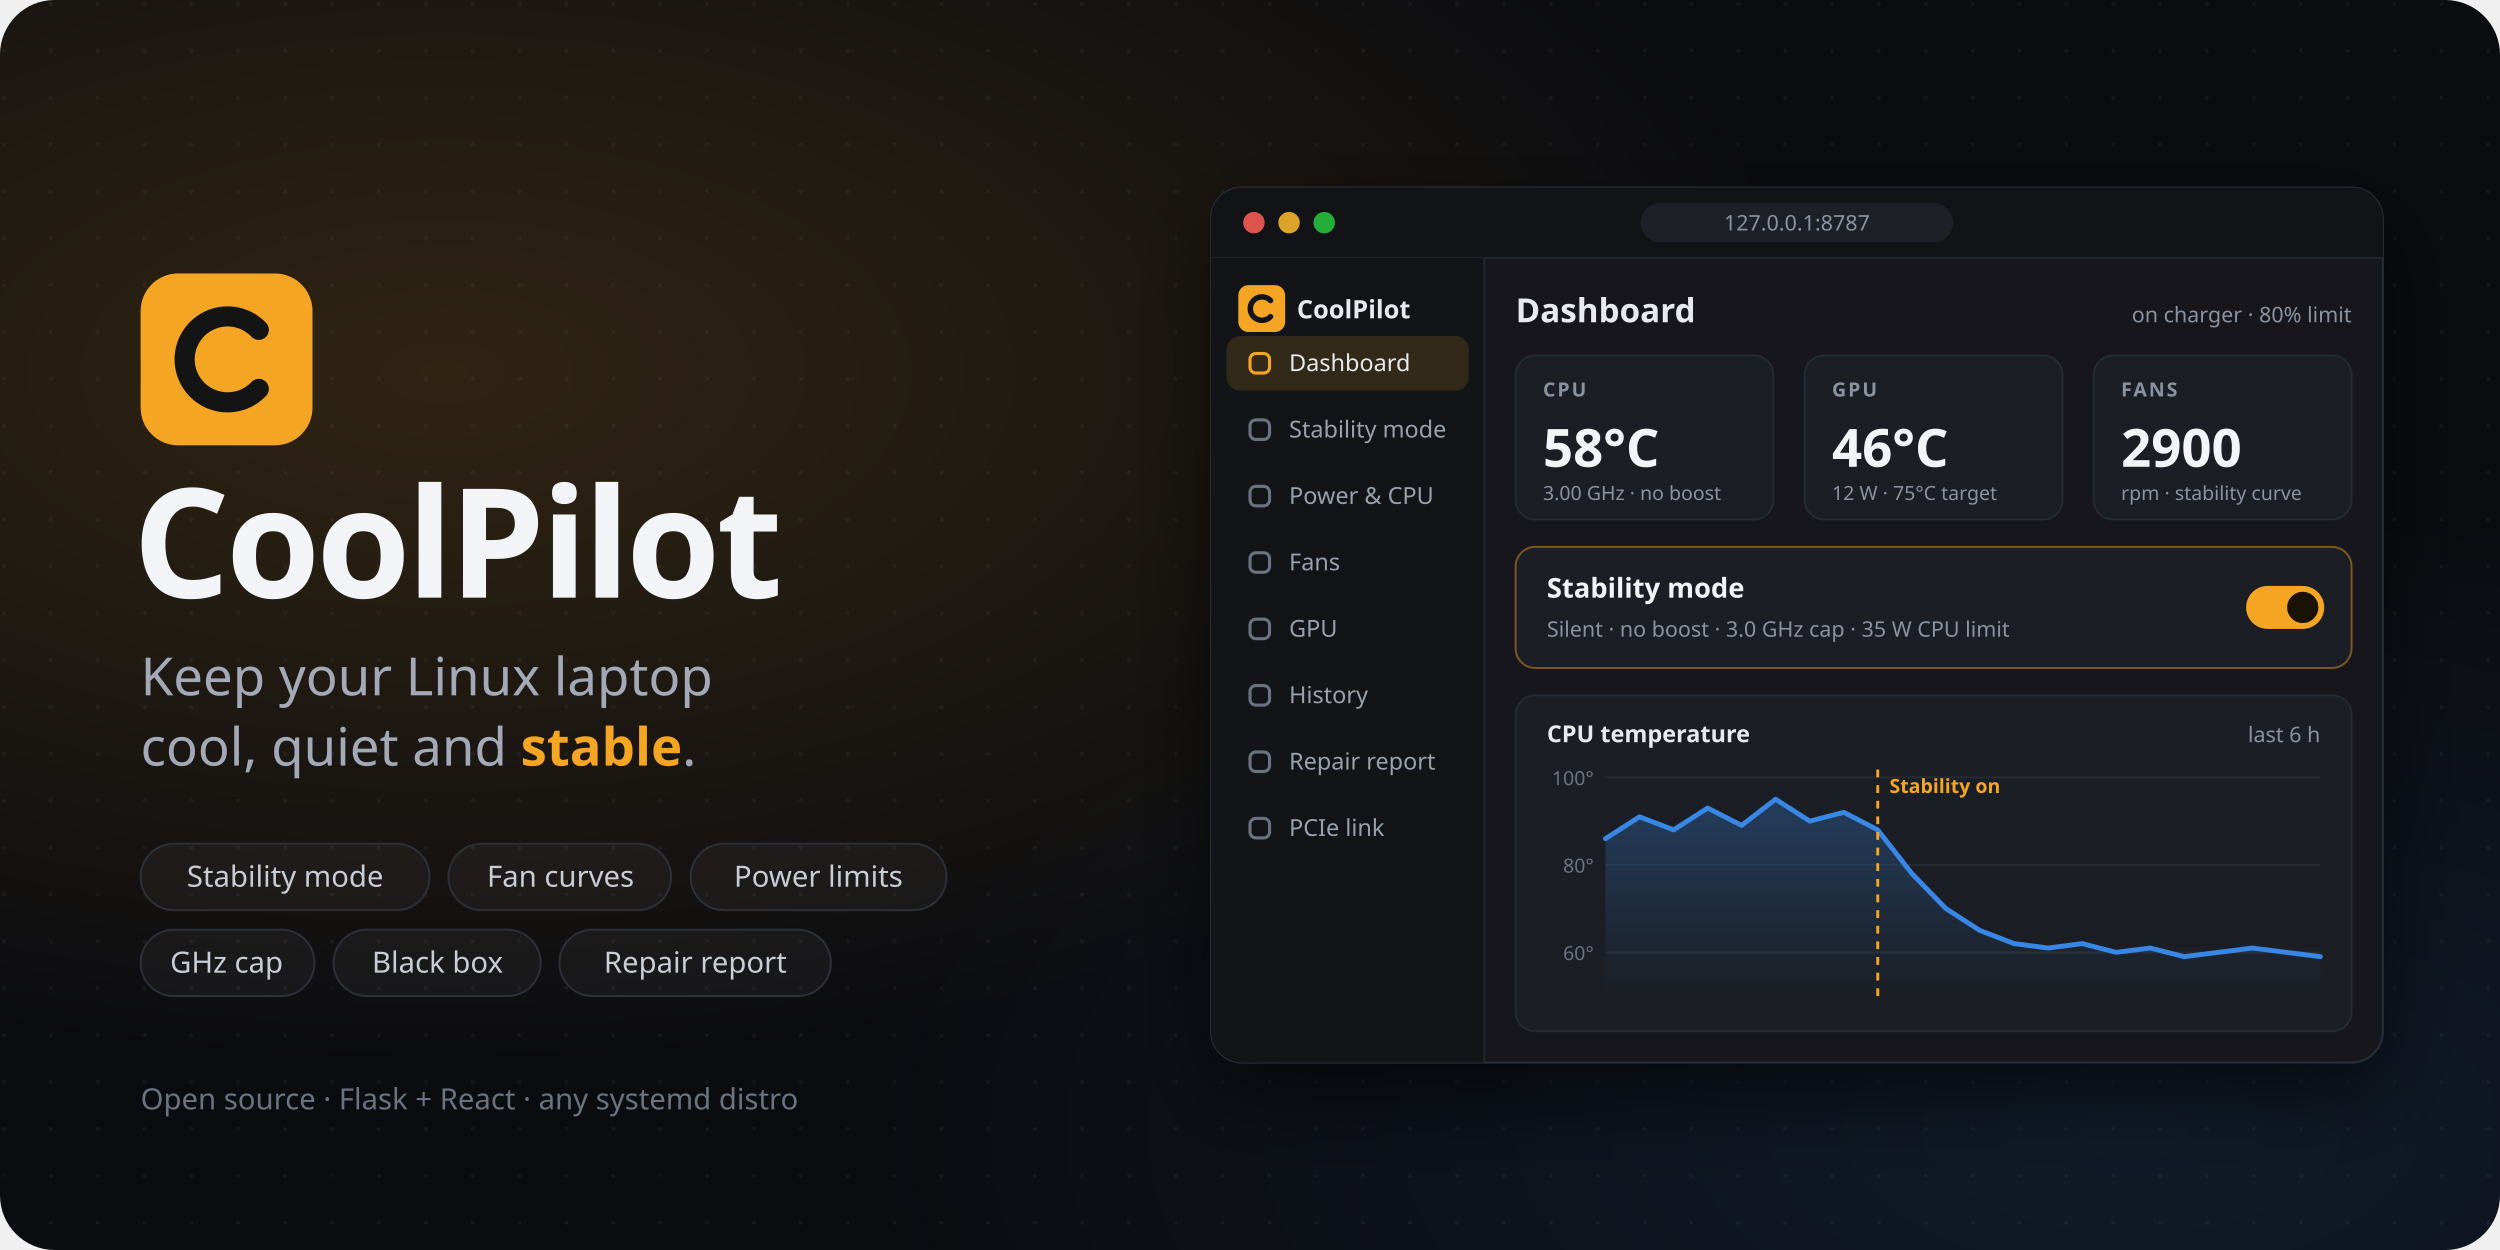
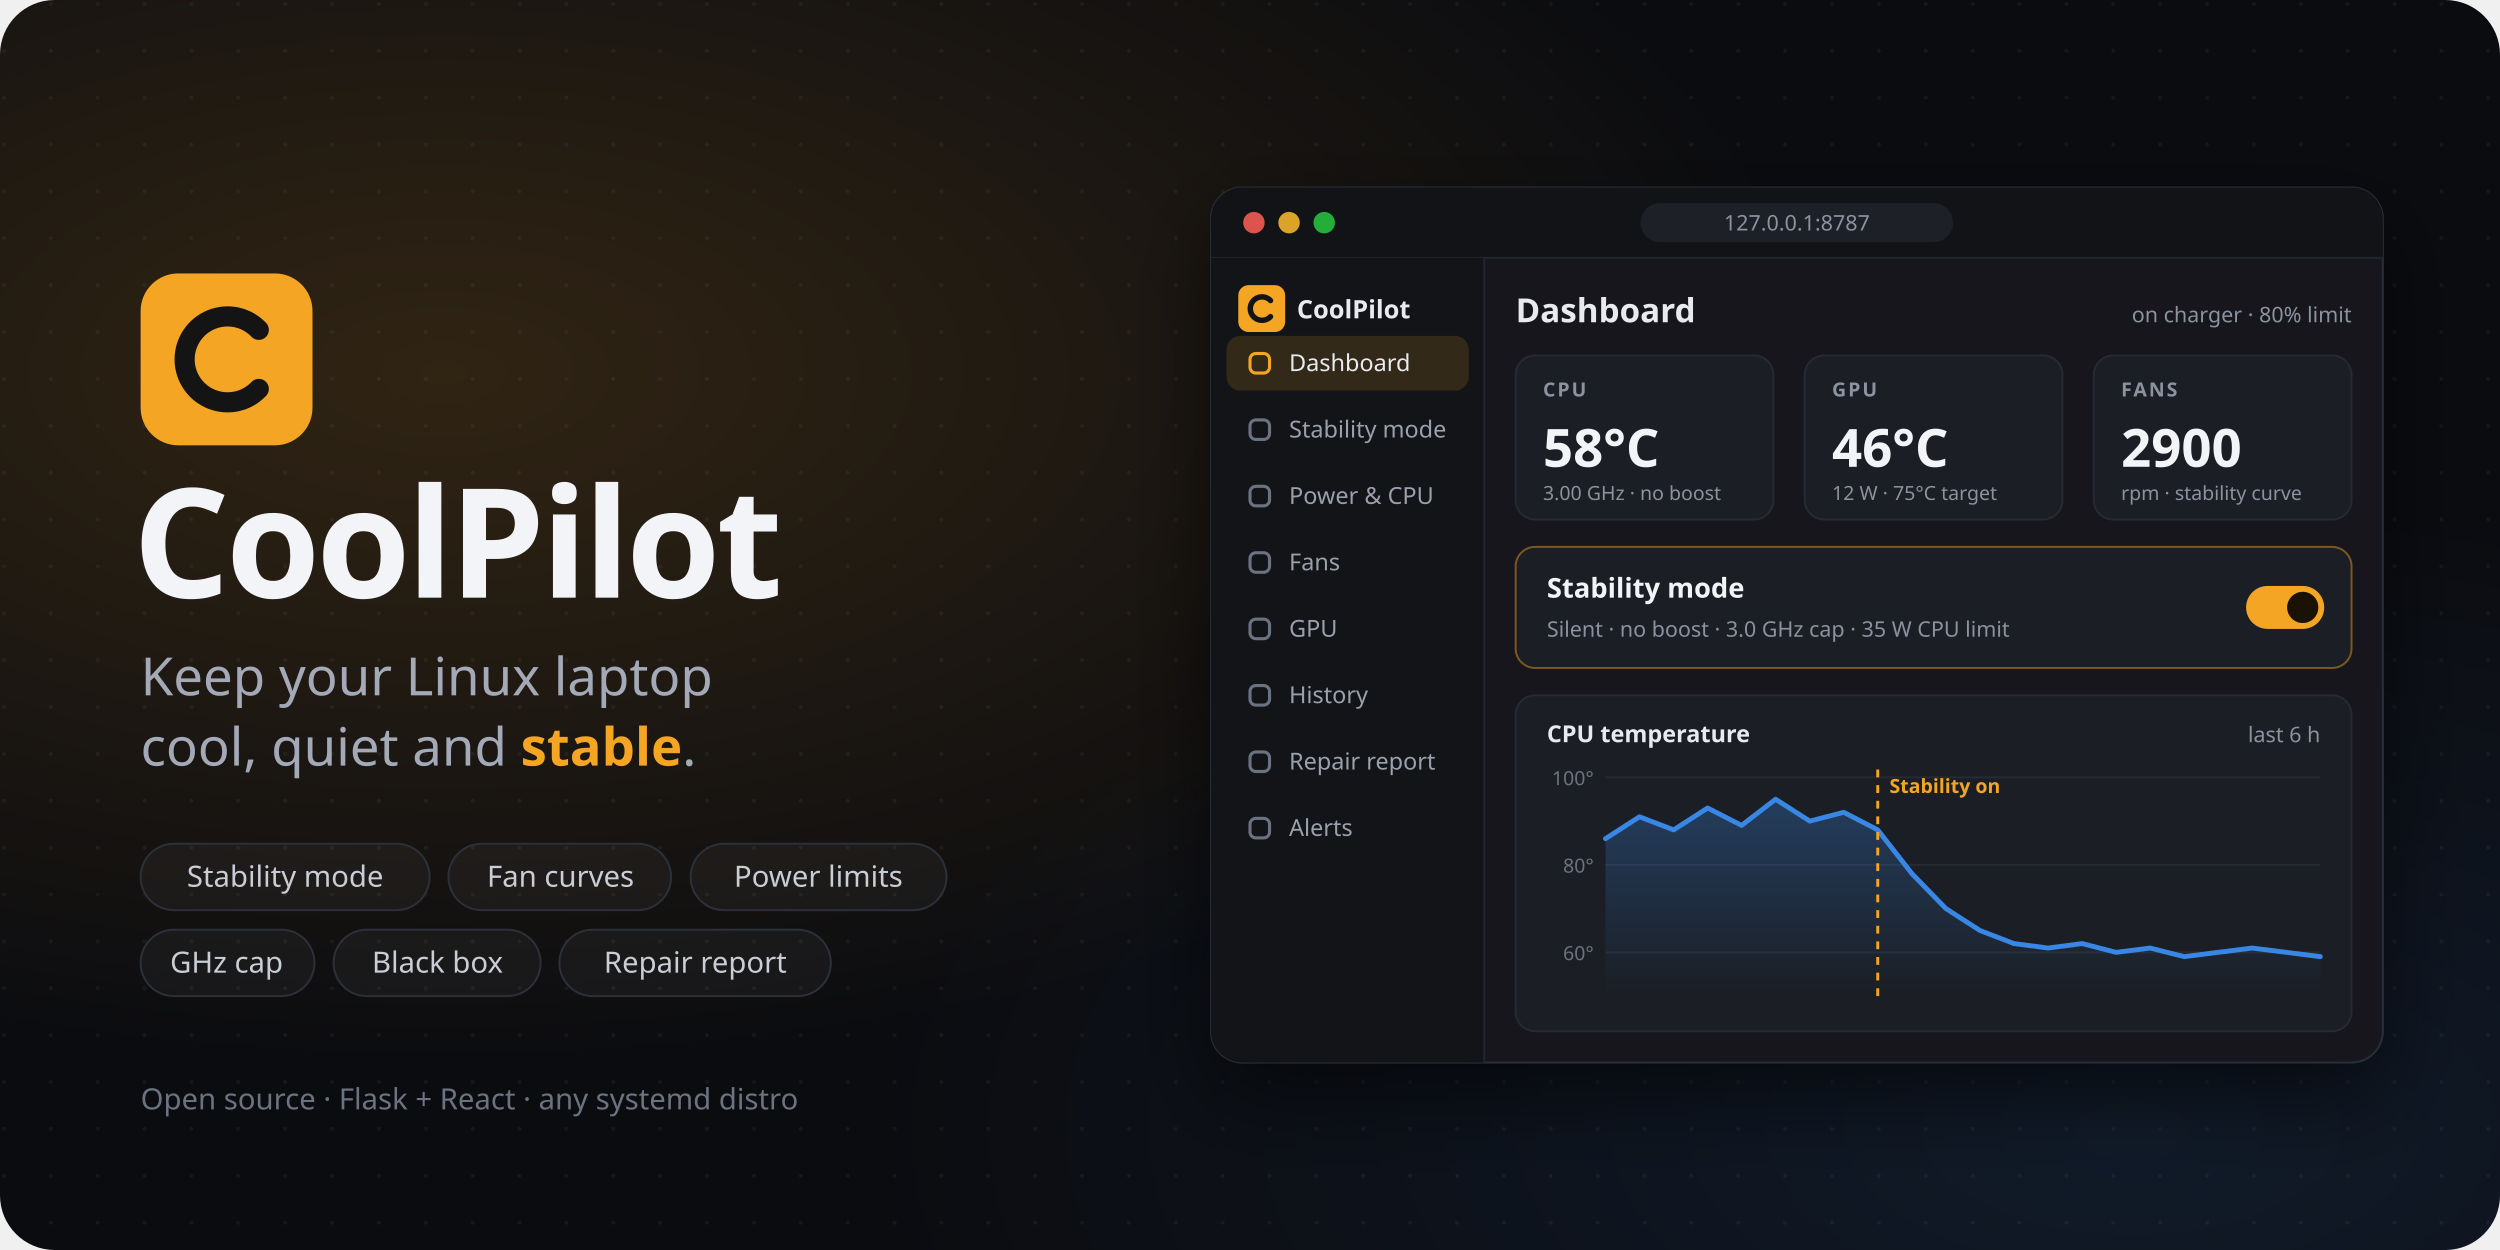
<svg xmlns="http://www.w3.org/2000/svg" width="1280" height="640" viewBox="0 0 1280 640" font-family="Noto Sans, Inter, Segoe UI, Helvetica, Arial, sans-serif">
  <defs>
    <radialGradient id="glow" cx="0.18" cy="0.3" r="0.55">
      <stop offset="0" stop-color="#f5a524" stop-opacity=".16" />
      <stop offset="1" stop-color="#f5a524" stop-opacity="0" />
    </radialGradient>
    <radialGradient id="glow2" cx="0.85" cy="0.9" r="0.5">
      <stop offset="0" stop-color="#3987e5" stop-opacity=".12" />
      <stop offset="1" stop-color="#3987e5" stop-opacity="0" />
    </radialGradient>
    <linearGradient id="area" x1="0" y1="0" x2="0" y2="1">
      <stop offset="0" stop-color="#3987e5" stop-opacity=".30" />
      <stop offset="1" stop-color="#3987e5" stop-opacity="0" />
    </linearGradient>
    <pattern id="dots" width="24" height="24" patternUnits="userSpaceOnUse">
      <circle cx="2" cy="2" r="1" fill="#ffffff" fill-opacity=".05" />
    </pattern>
    <filter id="shadow" x="-10%" y="-10%" width="120%" height="130%">
      <feDropShadow dx="0" dy="18" stdDeviation="22" flood-color="#000" flood-opacity=".55" />
    </filter>
    <clipPath id="win">
      <rect x="620" y="96" width="600" height="448" rx="16" />
    </clipPath>
  </defs>
  <rect width="1280" height="640" rx="28" fill="#0b0c10" />
  <rect width="1280" height="640" rx="28" fill="url(#dots)" />
  <rect width="1280" height="640" rx="28" fill="url(#glow)" />
  <rect width="1280" height="640" rx="28" fill="url(#glow2)" />
  <g transform="translate(72 140) scale(.34375)">
    <rect width="256" height="256" rx="56" fill="#f5a524" />
    <path d="M176 84a64 64 0 1 0 0 88" fill="none" stroke="#141414" stroke-width="30" stroke-linecap="round" />
  </g>
  <text x="68" y="306" font-size="78" font-weight="800" fill="#f3f4f7" letter-spacing="-2">CoolPilot</text>
  <text x="72" y="356" font-size="27" fill="#a3a9b6">Keep your Linux laptop</text>
  <text x="72" y="392" font-size="27" fill="#a3a9b6">cool, quiet and <tspan fill="#f5a524" font-weight="700">stable</tspan>.</text>
  <rect x="72" y="432" width="148" height="34" rx="17" fill="#ffffff" fill-opacity=".04" stroke="#2c3039" />
  <text x="146" y="454" font-size="15" fill="#c9cdd6" text-anchor="middle">Stability mode</text>
  <rect x="229.6" y="432" width="114" height="34" rx="17" fill="#ffffff" fill-opacity=".04" stroke="#2c3039" />
  <text x="287" y="454" font-size="15" fill="#c9cdd6" text-anchor="middle">Fan curves</text>
  <rect x="353.6" y="432" width="131" height="34" rx="17" fill="#ffffff" fill-opacity=".04" stroke="#2c3039" />
  <text x="419" y="454" font-size="15" fill="#c9cdd6" text-anchor="middle">Power limits</text>
  <rect x="72" y="476" width="89" height="34" rx="17" fill="#ffffff" fill-opacity=".04" stroke="#2c3039" />
  <text x="116" y="498" font-size="15" fill="#c9cdd6" text-anchor="middle">GHz cap</text>
  <rect x="170.8" y="476" width="106" height="34" rx="17" fill="#ffffff" fill-opacity=".04" stroke="#2c3039" />
  <text x="224" y="498" font-size="15" fill="#c9cdd6" text-anchor="middle">Black box</text>
  <rect x="286.4" y="476" width="139" height="34" rx="17" fill="#ffffff" fill-opacity=".04" stroke="#2c3039" />
  <text x="356" y="498" font-size="15" fill="#c9cdd6" text-anchor="middle">Repair report</text>
  <text x="72" y="568" font-size="15" fill="#6b7280">Open source · Flask + React · any systemd distro</text>
  <g filter="url(#shadow)">
    <rect x="620" y="96" width="600" height="448" rx="16" fill="#15171c" stroke="#2a2e37" />
  </g>
  <g clip-path="url(#win)">
    <rect x="620" y="96" width="600" height="36" fill="#111317" />
    <line x1="620" y1="132" x2="1220" y2="132" stroke="#23262e" />
    <circle cx="642" cy="114" r="5.5" fill="#ff5f57" fill-opacity=".85" />
    <circle cx="660" cy="114" r="5.5" fill="#febc2e" fill-opacity=".85" />
    <circle cx="678" cy="114" r="5.5" fill="#28c840" fill-opacity=".85" />
    <rect x="840" y="104" width="160" height="20" rx="10" fill="#1d2027" />
    <text x="920" y="118" font-size="11" fill="#8b92a0" text-anchor="middle">127.0.0.1:8787</text>
    <rect x="620" y="132" width="140" height="412" fill="#121418" />
    <line x1="760" y1="132" x2="760" y2="544" stroke="#23262e" />
    <g transform="translate(634 146) scale(.09375)">
      <rect width="256" height="256" rx="56" fill="#f5a524" />
      <path d="M176 84a64 64 0 1 0 0 88" fill="none" stroke="#141414" stroke-width="30" stroke-linecap="round" />
    </g>
    <text x="664" y="163" font-size="13" font-weight="700" fill="#e8eaef">CoolPilot</text>
    <rect x="628" y="172" width="124" height="28" rx="7" fill="#f5a524" fill-opacity=".15" />
    <rect x="640" y="181" width="10" height="10" rx="3" fill="none" stroke="#f5a524" stroke-width="1.6" />
    <text x="660" y="190" font-size="12" fill="#e8eaef">Dashboard</text>
    <rect x="640" y="215" width="10" height="10" rx="3" fill="none" stroke="#6b7280" stroke-width="1.6" />
    <text x="660" y="224" font-size="12" fill="#9aa1ad">Stability mode</text>
    <rect x="640" y="249" width="10" height="10" rx="3" fill="none" stroke="#6b7280" stroke-width="1.6" />
    <text x="660" y="258" font-size="12" fill="#9aa1ad">Power &amp; CPU</text>
    <rect x="640" y="283" width="10" height="10" rx="3" fill="none" stroke="#6b7280" stroke-width="1.6" />
    <text x="660" y="292" font-size="12" fill="#9aa1ad">Fans</text>
    <rect x="640" y="317" width="10" height="10" rx="3" fill="none" stroke="#6b7280" stroke-width="1.6" />
    <text x="660" y="326" font-size="12" fill="#9aa1ad">GPU</text>
    <rect x="640" y="351" width="10" height="10" rx="3" fill="none" stroke="#6b7280" stroke-width="1.6" />
    <text x="660" y="360" font-size="12" fill="#9aa1ad">History</text>
    <rect x="640" y="385" width="10" height="10" rx="3" fill="none" stroke="#6b7280" stroke-width="1.6" />
    <text x="660" y="394" font-size="12" fill="#9aa1ad">Repair report</text>
    <rect x="640" y="419" width="10" height="10" rx="3" fill="none" stroke="#6b7280" stroke-width="1.6" />
-     <text x="660" y="428" font-size="12" fill="#9aa1ad">PCIe link</text>
+     <text x="660" y="428" font-size="12" fill="#9aa1ad">Alerts</text>
    <text x="776" y="165" font-size="17" font-weight="700" fill="#e8eaef">Dashboard</text>
    <text x="1204" y="165" font-size="11" fill="#8b92a0" text-anchor="end">on charger · 80% limit</text>
    <rect x="776" y="182" width="132" height="84" rx="10" fill="#1b1e24" stroke="#262a33" />
    <text x="790" y="203" font-size="10" font-weight="700" fill="#8b92a0" letter-spacing="1">CPU</text>
    <text x="790" y="239" font-size="27" font-weight="700" fill="#f3f4f7">58°C</text>
    <text x="790" y="256" font-size="10" fill="#8b92a0">3.00 GHz · no boost</text>
    <rect x="924" y="182" width="132" height="84" rx="10" fill="#1b1e24" stroke="#262a33" />
    <text x="938" y="203" font-size="10" font-weight="700" fill="#8b92a0" letter-spacing="1">GPU</text>
    <text x="938" y="239" font-size="27" font-weight="700" fill="#f3f4f7">46°C</text>
    <text x="938" y="256" font-size="10" fill="#8b92a0">12 W · 75°C target</text>
    <rect x="1072" y="182" width="132" height="84" rx="10" fill="#1b1e24" stroke="#262a33" />
    <text x="1086" y="203" font-size="10" font-weight="700" fill="#8b92a0" letter-spacing="1">FANS</text>
    <text x="1086" y="239" font-size="27" font-weight="700" fill="#f3f4f7">2900</text>
    <text x="1086" y="256" font-size="10" fill="#8b92a0">rpm · stability curve</text>
    <rect x="776" y="280" width="428" height="62" rx="10" fill="#1b1e24" stroke="#f5a524" stroke-opacity=".45" />
    <text x="792" y="306" font-size="14" font-weight="700" fill="#f3f4f7">Stability mode</text>
    <text x="792" y="326" font-size="11" fill="#8b92a0">Silent · no boost · 3.0 GHz cap · 35 W CPU limit</text>
    <rect x="1150" y="300" width="40" height="22" rx="11" fill="#f5a524" />
    <circle cx="1179" cy="311" r="8" fill="#1a1204" />
    <rect x="776" y="356" width="428" height="172" rx="10" fill="#1b1e24" stroke="#262a33" />
    <text x="792" y="380" font-size="12" font-weight="700" fill="#e8eaef">CPU temperature</text>
    <text x="1188" y="380" font-size="11" fill="#8b92a0" text-anchor="end">last 6 h</text>
    <line x1="822" y1="487.6" x2="1188" y2="487.6" stroke="#262a33" />
    <text x="816" y="491.6" font-size="10" fill="#6b7280" text-anchor="end">60°</text>
    <line x1="822" y1="442.8" x2="1188" y2="442.8" stroke="#262a33" />
    <text x="816" y="446.8" font-size="10" fill="#6b7280" text-anchor="end">80°</text>
    <line x1="822" y1="398.0" x2="1188" y2="398.0" stroke="#262a33" />
    <text x="816" y="402.0" font-size="10" fill="#6b7280" text-anchor="end">100°</text>
    <path d="M822.0 429.4 L839.4 418.2 L856.9 424.9 L874.3 413.7 L891.7 422.6 L909.1 409.2 L926.6 420.4 L944.0 415.9 L961.4 424.9 L978.9 447.3 L996.3 465.2 L1013.7 476.4 L1031.1 483.1 L1048.6 485.4 L1066.0 483.1 L1083.4 487.6 L1100.9 485.4 L1118.3 489.8 L1135.7 487.6 L1153.1 485.4 L1170.6 487.6 L1188.0 489.8 L1188 510 L822 510 Z" fill="url(#area)" />
    <path d="M822.0 429.4 L839.4 418.2 L856.9 424.9 L874.3 413.7 L891.7 422.6 L909.1 409.2 L926.6 420.4 L944.0 415.9 L961.4 424.9 L978.9 447.3 L996.3 465.2 L1013.7 476.4 L1031.1 483.1 L1048.6 485.4 L1066.0 483.1 L1083.4 487.6 L1100.9 485.4 L1118.3 489.8 L1135.7 487.6 L1153.1 485.4 L1170.6 487.6 L1188.0 489.8" fill="none" stroke="#3987e5" stroke-width="2.5" stroke-linejoin="round" stroke-linecap="round" />
    <line x1="961.4" y1="394" x2="961.4" y2="510" stroke="#f5a524" stroke-width="1.5" stroke-dasharray="4 4" />
    <text x="967.4" y="406" font-size="10" font-weight="700" fill="#f5a524">Stability on</text>
  </g>
</svg>
